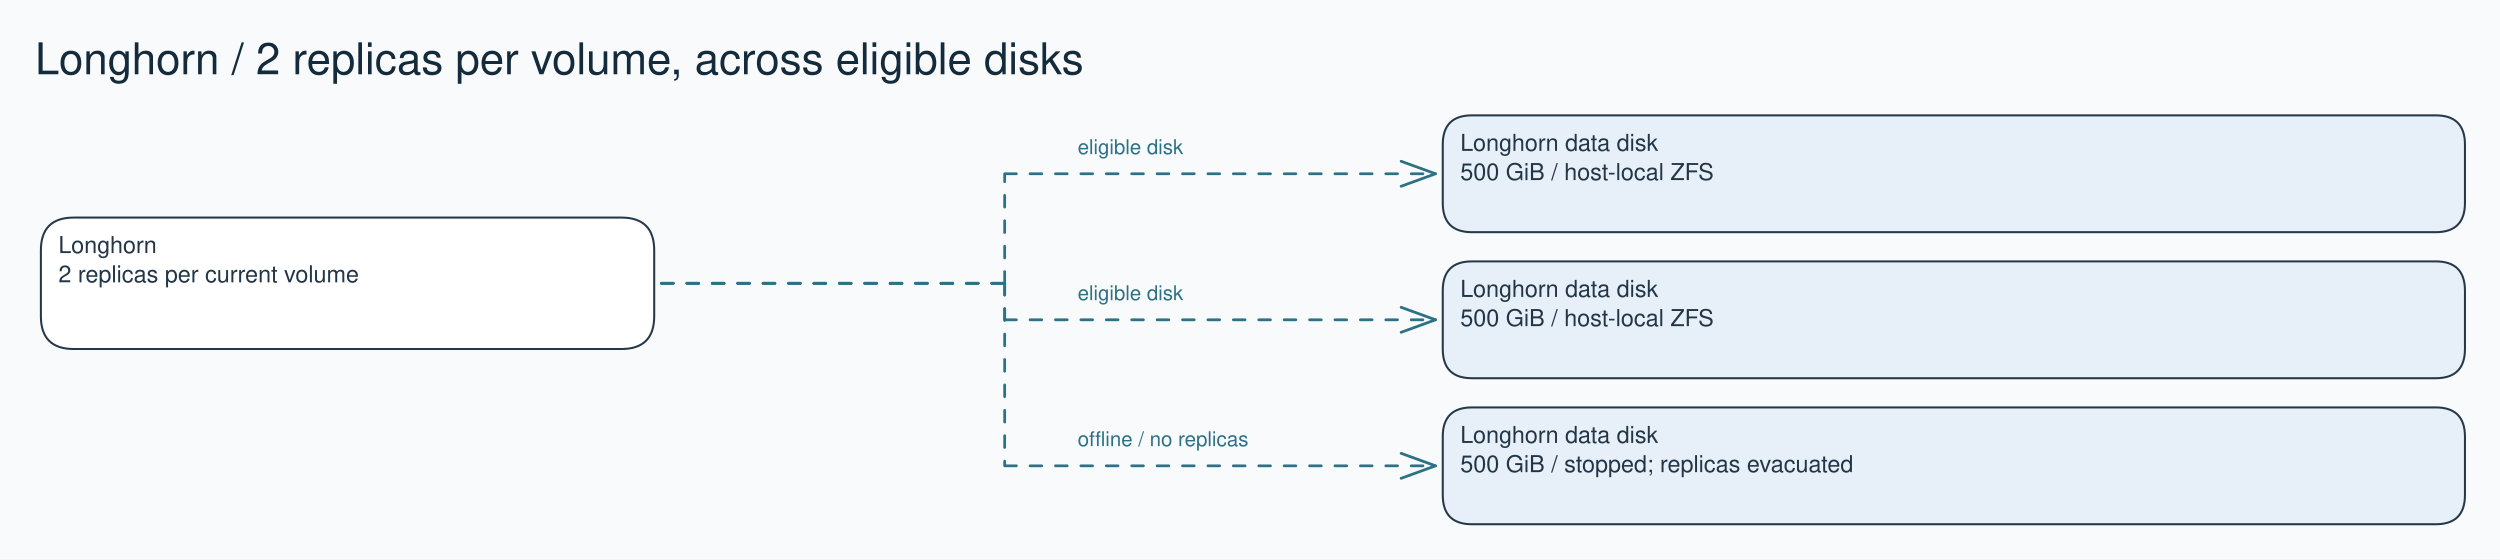
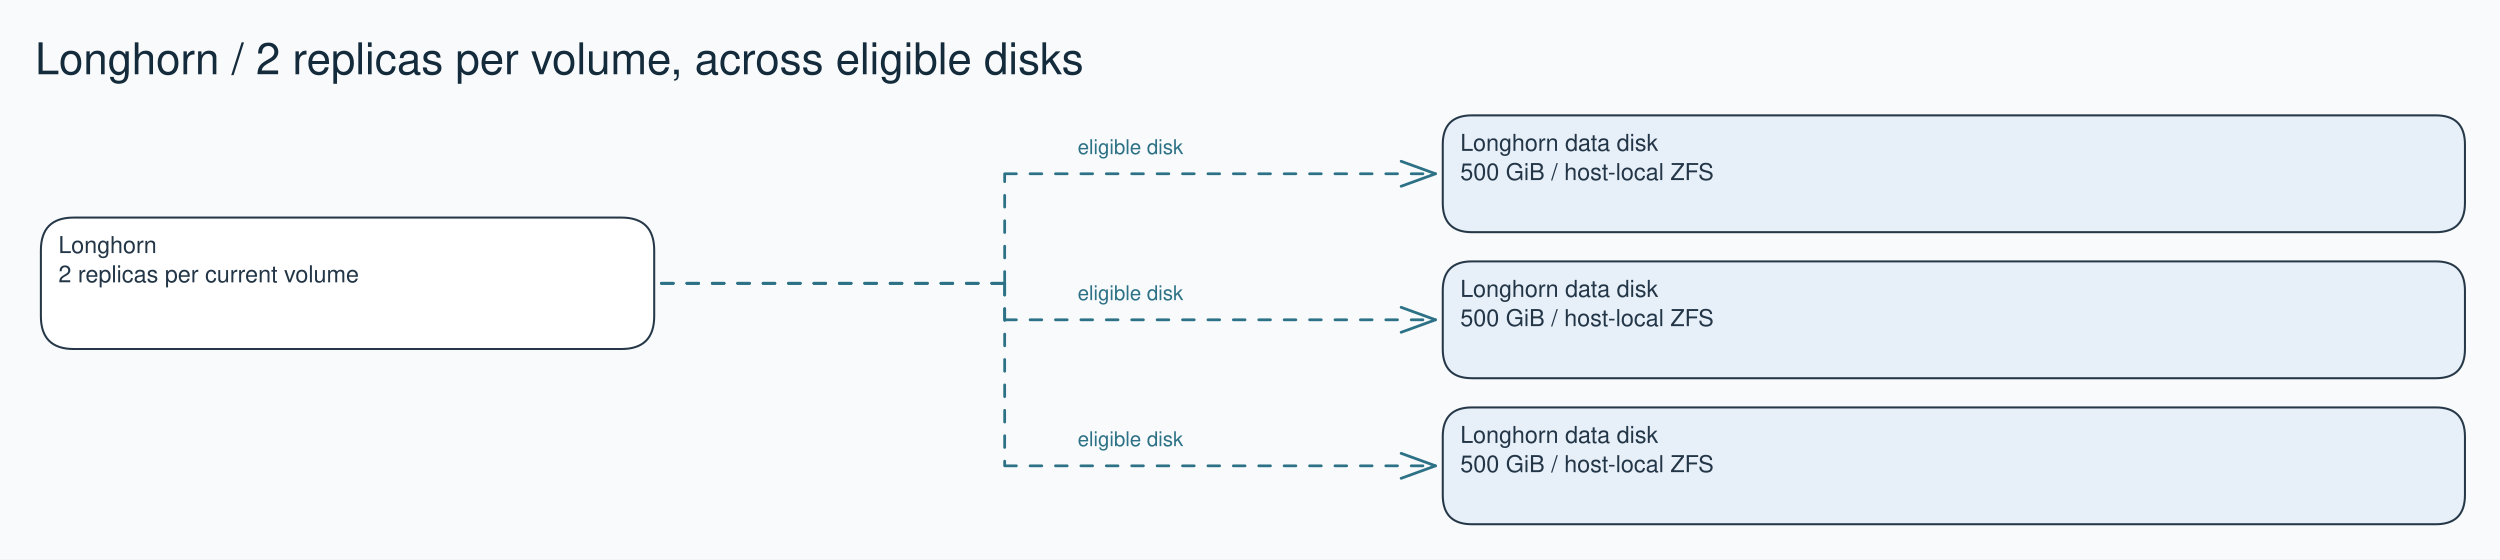
<svg xmlns="http://www.w3.org/2000/svg" version="1.1" viewBox="0 0 1712 383" width="1712" height="383">
  <defs>
    <style class="style-fonts">
      </style>
  </defs>
  <rect x="0" y="0" width="1712" height="383" fill="#f8fafc" />
  <g transform="translate(24 24) rotate(0 478.5 18.75)">
    <text x="0" y="26.851" font-family="Helvetica, sans-serif, Segoe UI Emoji" font-size="30px" fill="#142b3c" text-anchor="start" style="white-space: pre;" direction="ltr" dominant-baseline="alphabetic">Longhorn / 2 replicas per volume, across eligible disks</text>
  </g>
  <g stroke-linecap="round" transform="translate(28 149) rotate(0 210 45)">
    <path d="M22.5 0 C163.67 0, 304.85 0, 397.5 0 C412.5 0, 420 7.5, 420 22.5 C420 37.96, 420 53.41, 420 67.5 C420 82.5, 412.5 90, 397.5 90 C322.15 90, 246.8 90, 22.5 90 C7.5 90, 0 82.5, 0 67.5 C0 55.22, 0 42.94, 0 22.5 C0 7.5, 7.5 0, 22.5 0" stroke="none" stroke-width="0" fill="#ffffff" />
    <path d="M22.5 0 C119.62 0, 216.73 0, 397.5 0 M22.5 0 C130.08 0, 237.65 0, 397.5 0 M397.5 0 C412.5 0, 420 7.5, 420 22.5 M397.5 0 C412.5 0, 420 7.5, 420 22.5 M420 22.5 C420 32.07, 420 41.65, 420 67.5 M420 22.5 C420 37.78, 420 53.06, 420 67.5 M420 67.5 C420 82.5, 412.5 90, 397.5 90 M420 67.5 C420 82.5, 412.5 90, 397.5 90 M397.5 90 C319.79 90, 242.09 90, 22.5 90 M397.5 90 C267.41 90, 137.31 90, 22.5 90 M22.5 90 C7.5 90, 0 82.5, 0 67.5 M22.5 90 C7.5 90, 0 82.5, 0 67.5 M0 67.5 C0 56.19, 0 44.87, 0 22.5 M0 67.5 C0 53.54, 0 39.58, 0 22.5 M0 22.5 C0 7.5, 7.5 0, 22.5 0 M0 22.5 C0 7.5, 7.5 0, 22.5 0" stroke="#263848" stroke-width="1.4" fill="none" />
  </g>
  <g transform="translate(40 159) rotate(0 198 35)">
    <text x="0" y="14.32" font-family="Helvetica, sans-serif, Segoe UI Emoji" font-size="16px" fill="#233647" text-anchor="start" style="white-space: pre;" direction="ltr" dominant-baseline="alphabetic">Longhorn</text>
    <text x="0" y="34.32" font-family="Helvetica, sans-serif, Segoe UI Emoji" font-size="16px" fill="#233647" text-anchor="start" style="white-space: pre;" direction="ltr" dominant-baseline="alphabetic">2 replicas per current volume</text>
  </g>
  <g stroke-linecap="round" transform="translate(988 79) rotate(0 350 40)">
    <path d="M20 0 C162.84 0, 305.69 0, 680 0 C693.33 0, 700 6.67, 700 20 C700 35.77, 700 51.54, 700 60 C700 73.33, 693.33 80, 680 80 C500.63 80, 321.26 80, 20 80 C6.67 80, 0 73.33, 0 60 C0 45.63, 0 31.25, 0 20 C0 6.67, 6.67 0, 20 0" stroke="none" stroke-width="0" fill="#e7eff8" />
    <path d="M20 0 C190.93 0, 361.86 0, 680 0 M20 0 C172.37 0, 324.73 0, 680 0 M680 0 C693.33 0, 700 6.67, 700 20 M680 0 C693.33 0, 700 6.67, 700 20 M700 20 C700 29.91, 700 39.82, 700 60 M700 20 C700 32.74, 700 45.49, 700 60 M700 60 C700 73.33, 693.33 80, 680 80 M700 60 C700 73.33, 693.33 80, 680 80 M680 80 C522.55 80, 365.1 80, 20 80 M680 80 C430.15 80, 180.31 80, 20 80 M20 80 C6.67 80, 0 73.33, 0 60 M20 80 C6.67 80, 0 73.33, 0 60 M0 60 C0 51, 0 42, 0 20 M0 60 C0 49.48, 0 38.95, 0 20 M0 20 C0 6.67, 6.67 0, 20 0 M0 20 C0 6.67, 6.67 0, 20 0" stroke="#263848" stroke-width="1.4" fill="none" />
  </g>
  <g transform="translate(1000 89) rotate(0 338 30)">
    <text x="0" y="14.32" font-family="Helvetica, sans-serif, Segoe UI Emoji" font-size="16px" fill="#233647" text-anchor="start" style="white-space: pre;" direction="ltr" dominant-baseline="alphabetic">Longhorn data disk</text>
    <text x="0" y="34.32" font-family="Helvetica, sans-serif, Segoe UI Emoji" font-size="16px" fill="#233647" text-anchor="start" style="white-space: pre;" direction="ltr" dominant-baseline="alphabetic">500 GiB / host-local ZFS</text>
  </g>
  <g stroke-linecap="round">
    <g transform="translate(453 194) rotate(0 265 -37.5)">
      <path d="M0 0 C60.86 0, 121.73 0, 235 0 M235 0 C235 -28.11, 235 -56.23, 235 -75 M235 -75 C310.57 -75, 386.15 -75, 530 -75" stroke="#2c7185" stroke-width="1.9" fill="none" stroke-dasharray="8 9.4" />
    </g>
    <g transform="translate(453 194) rotate(0 265 -37.5)">
      <path d="M506.51 -66.45 C512.59 -68.66, 518.68 -70.88, 530 -75" stroke="#2c7185" stroke-width="1.9" fill="none" />
    </g>
    <g transform="translate(453 194) rotate(0 265 -37.5)">
      <path d="M506.51 -83.55 C512.59 -81.34, 518.68 -79.12, 530 -75" stroke="#2c7185" stroke-width="1.9" fill="none" />
    </g>
  </g>
  <mask />
  <g transform="translate(738 93) rotate(0 52.78 8.75)">
    <text x="0" y="12.53" font-family="Helvetica, sans-serif, Segoe UI Emoji" font-size="14px" fill="#2c7185" text-anchor="start" style="white-space: pre;" direction="ltr" dominant-baseline="alphabetic">eligible disk</text>
  </g>
  <g stroke-linecap="round" transform="translate(988 179) rotate(0 350 40)">
    <path d="M20 0 C215.6 0, 411.2 0, 680 0 C693.33 0, 700 6.67, 700 20 C700 31.83, 700 43.65, 700 60 C700 73.33, 693.33 80, 680 80 C539.12 80, 398.23 80, 20 80 C6.67 80, 0 73.33, 0 60 C0 46.71, 0 33.42, 0 20 C0 6.67, 6.67 0, 20 0" stroke="none" stroke-width="0" fill="#e7eff8" />
    <path d="M20 0 C190.94 0, 361.89 0, 680 0 M20 0 C230.43 0, 440.86 0, 680 0 M680 0 C693.33 0, 700 6.67, 700 20 M680 0 C693.33 0, 700 6.67, 700 20 M700 20 C700 32.71, 700 45.42, 700 60 M700 20 C700 31.07, 700 42.13, 700 60 M700 60 C700 73.33, 693.33 80, 680 80 M700 60 C700 73.33, 693.33 80, 680 80 M680 80 C481.17 80, 282.34 80, 20 80 M680 80 C520.39 80, 360.77 80, 20 80 M20 80 C6.67 80, 0 73.33, 0 60 M20 80 C6.67 80, 0 73.33, 0 60 M0 60 C0 45.11, 0 30.22, 0 20 M0 60 C0 45.25, 0 30.5, 0 20 M0 20 C0 6.67, 6.67 0, 20 0 M0 20 C0 6.67, 6.67 0, 20 0" stroke="#263848" stroke-width="1.4" fill="none" />
  </g>
  <g transform="translate(1000 189) rotate(0 338 30)">
    <text x="0" y="14.32" font-family="Helvetica, sans-serif, Segoe UI Emoji" font-size="16px" fill="#233647" text-anchor="start" style="white-space: pre;" direction="ltr" dominant-baseline="alphabetic">Longhorn data disk</text>
    <text x="0" y="34.32" font-family="Helvetica, sans-serif, Segoe UI Emoji" font-size="16px" fill="#233647" text-anchor="start" style="white-space: pre;" direction="ltr" dominant-baseline="alphabetic">500 GiB / host-local ZFS</text>
  </g>
  <g stroke-linecap="round">
    <g transform="translate(453 194) rotate(0 265 12.5)">
      <path d="M0 0 C60.87 0, 121.74 0, 235 0 M235 0 C235 6.57, 235 13.14, 235 25 M235 25 C352.03 25, 469.06 25, 530 25" stroke="#2c7185" stroke-width="1.9" fill="none" stroke-dasharray="8 9.4" />
    </g>
    <g transform="translate(453 194) rotate(0 265 12.5)">
      <path d="M506.51 33.55 C512.59 31.34, 518.68 29.12, 530 25" stroke="#2c7185" stroke-width="1.9" fill="none" />
    </g>
    <g transform="translate(453 194) rotate(0 265 12.5)">
      <path d="M506.51 16.45 C512.59 18.66, 518.68 20.88, 530 25" stroke="#2c7185" stroke-width="1.9" fill="none" />
    </g>
  </g>
  <mask />
  <g transform="translate(738 193) rotate(0 52.78 8.75)">
    <text x="0" y="12.53" font-family="Helvetica, sans-serif, Segoe UI Emoji" font-size="14px" fill="#2c7185" text-anchor="start" style="white-space: pre;" direction="ltr" dominant-baseline="alphabetic">eligible disk</text>
  </g>
  <g stroke-linecap="round" transform="translate(988 279) rotate(0 350 40)">
    <path d="M20 0 C268.36 0, 516.72 0, 680 0 C693.33 0, 700 6.67, 700 20 C700 35.88, 700 51.76, 700 60 C700 73.33, 693.33 80, 680 80 C445.6 80, 211.21 80, 20 80 C6.67 80, 0 73.33, 0 60 C0 47.79, 0 35.58, 0 20 C0 6.67, 6.67 0, 20 0" stroke="none" stroke-width="0" fill="#e7eff8" />
    <path d="M20 0 C190.95 0, 361.91 0, 680 0 M20 0 C156.49 0, 292.99 0, 680 0 M680 0 C693.33 0, 700 6.67, 700 20 M680 0 C693.33 0, 700 6.67, 700 20 M700 20 C700 35.51, 700 51.02, 700 60 M700 20 C700 29.39, 700 38.78, 700 60 M700 60 C700 73.33, 693.33 80, 680 80 M700 60 C700 73.33, 693.33 80, 680 80 M680 80 C439.8 80, 199.59 80, 20 80 M680 80 C478.62 80, 277.24 80, 20 80 M20 80 C6.67 80, 0 73.33, 0 60 M20 80 C6.67 80, 0 73.33, 0 60 M0 60 C0 47.22, 0 34.44, 0 20 M0 60 C0 49.02, 0 38.04, 0 20 M0 20 C0 6.67, 6.67 0, 20 0 M0 20 C0 6.67, 6.67 0, 20 0" stroke="#263848" stroke-width="1.4" fill="none" />
  </g>
  <g transform="translate(1000 289) rotate(0 338 30)">
    <text x="0" y="14.32" font-family="Helvetica, sans-serif, Segoe UI Emoji" font-size="16px" fill="#233647" text-anchor="start" style="white-space: pre;" direction="ltr" dominant-baseline="alphabetic">Longhorn data disk</text>
-     <text x="0" y="34.32" font-family="Helvetica, sans-serif, Segoe UI Emoji" font-size="16px" fill="#233647" text-anchor="start" style="white-space: pre;" direction="ltr" dominant-baseline="alphabetic">500 GiB / stopped; replicas evacuated</text>
+     <text x="0" y="34.32" font-family="Helvetica, sans-serif, Segoe UI Emoji" font-size="16px" fill="#233647" text-anchor="start" style="white-space: pre;" direction="ltr" dominant-baseline="alphabetic">500 GiB / host-local ZFS</text>
  </g>
  <g stroke-linecap="round">
    <g transform="translate(453 194) rotate(0 265 62.5)">
      <path d="M0 0 C60.87 0, 121.74 0, 235 0 M235 0 C235 43.85, 235 87.7, 235 125 M235 125 C334.49 125, 433.98 125, 530 125" stroke="#2c7185" stroke-width="1.9" fill="none" stroke-dasharray="8 9.4" />
    </g>
    <g transform="translate(453 194) rotate(0 265 62.5)">
      <path d="M506.51 133.55 C512.59 131.34, 518.68 129.12, 530 125" stroke="#2c7185" stroke-width="1.9" fill="none" />
    </g>
    <g transform="translate(453 194) rotate(0 265 62.5)">
      <path d="M506.51 116.45 C512.59 118.66, 518.68 120.88, 530 125" stroke="#2c7185" stroke-width="1.9" fill="none" />
    </g>
  </g>
  <mask />
-   <g transform="translate(738 293) rotate(0 85.26 8.75)">
-     <text x="0" y="12.53" font-family="Helvetica, sans-serif, Segoe UI Emoji" font-size="14px" fill="#2c7185" text-anchor="start" style="white-space: pre;" direction="ltr" dominant-baseline="alphabetic">offline / no replicas</text>
+   <g transform="translate(738 293) rotate(0 52.78 8.75)">
+     <text x="0" y="12.53" font-family="Helvetica, sans-serif, Segoe UI Emoji" font-size="14px" fill="#2c7185" text-anchor="start" style="white-space: pre;" direction="ltr" dominant-baseline="alphabetic">eligible disk</text>
  </g>
</svg>
